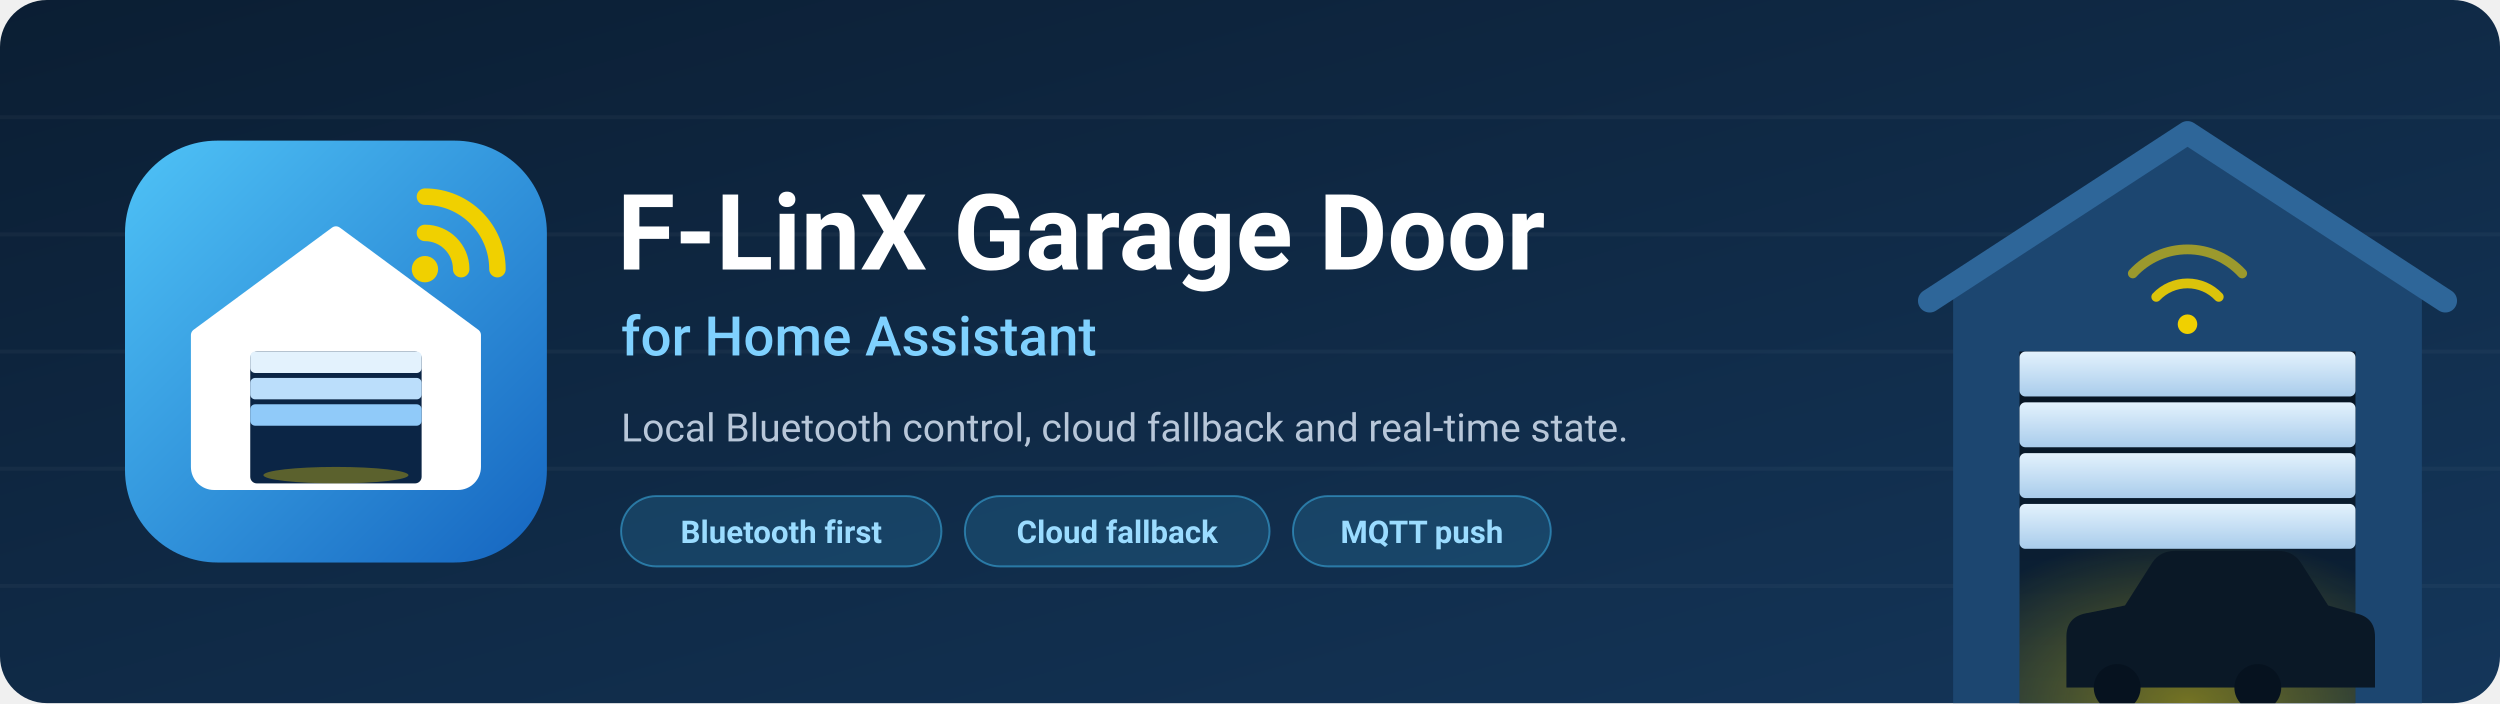
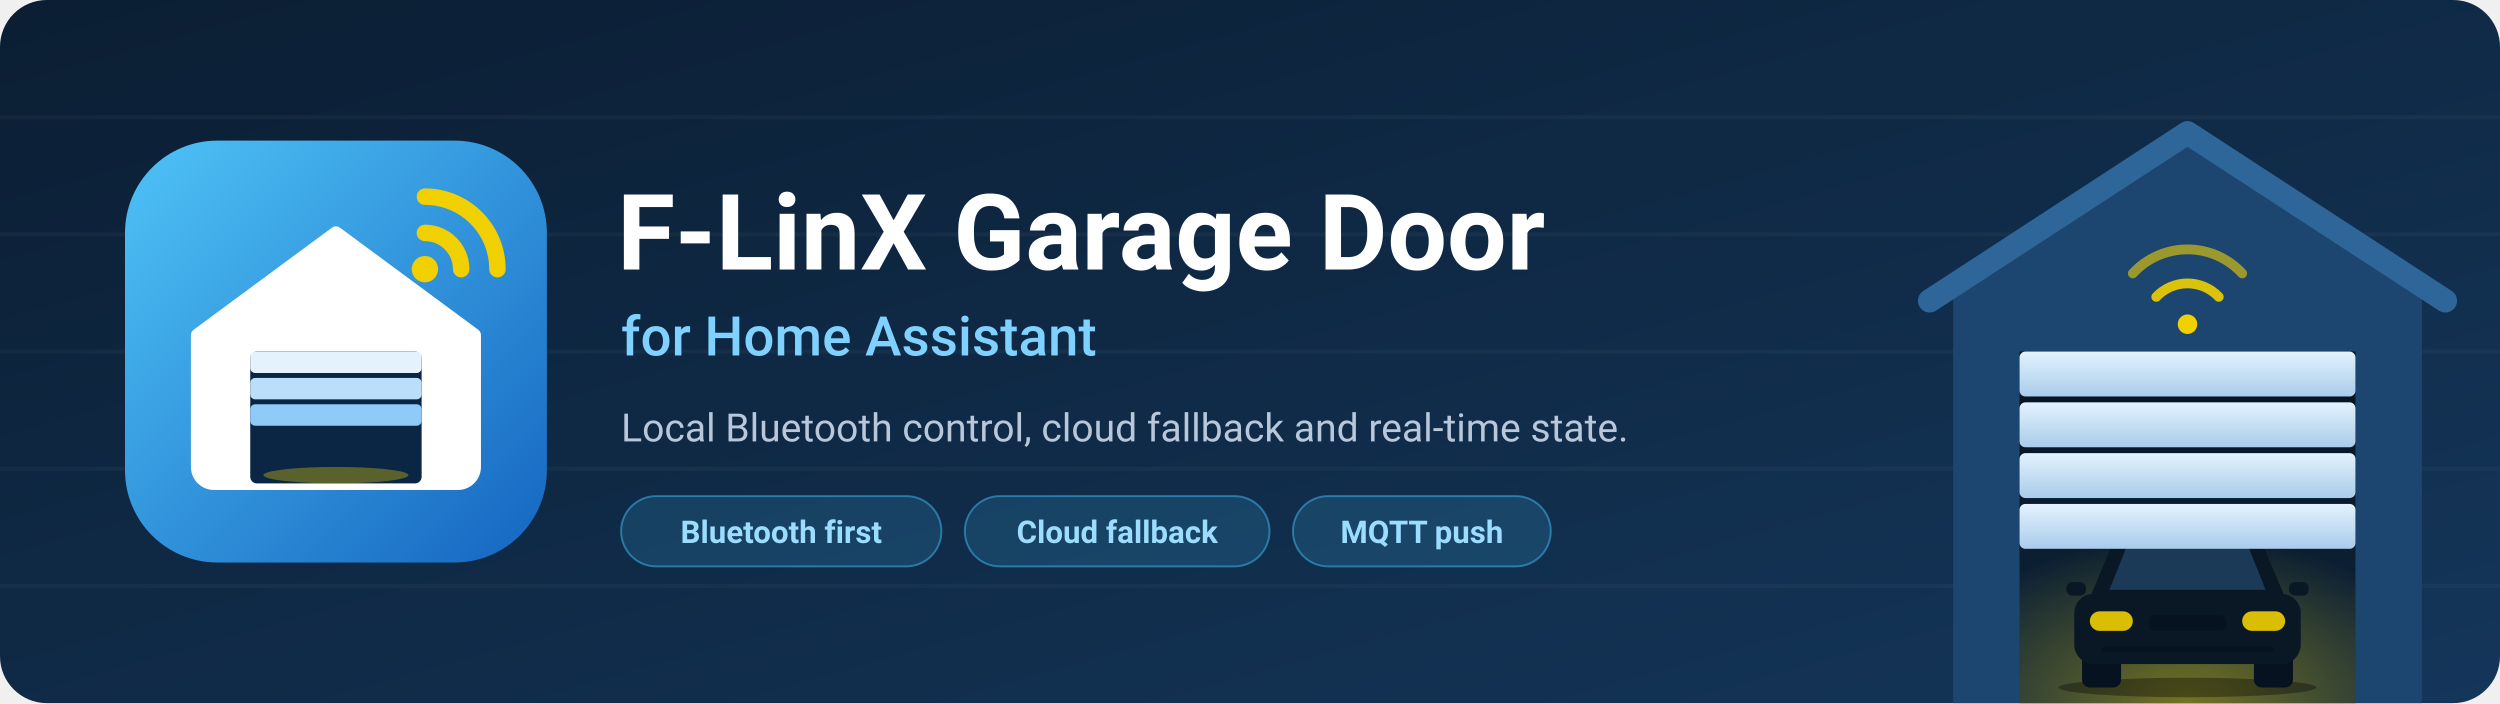
<svg xmlns="http://www.w3.org/2000/svg" width="1280" height="360" viewBox="0 0 1280 360" role="img" aria-label="F-LinX Garage Door for Home Assistant">
  <defs>
    <linearGradient id="sky" x1="0" y1="0" x2="1" y2="1">
      <stop offset="0" stop-color="#0B1E33" />
      <stop offset="1" stop-color="#14365A" />
    </linearGradient>
    <linearGradient id="logo" x1="0" y1="0" x2="1" y2="1">
      <stop offset="0" stop-color="#4FC3F7" />
      <stop offset="1" stop-color="#1565C0" />
    </linearGradient>
    <linearGradient id="inside" x1="0" y1="0" x2="0" y2="1">
      <stop offset="0" stop-color="#06121F" />
      <stop offset="1" stop-color="#0E2740" />
    </linearGradient>
    <radialGradient id="glow" cx="0.5" cy="1" r="0.8">
      <stop offset="0" stop-color="#F0D000" stop-opacity="0.45" />
      <stop offset="1" stop-color="#F0D000" stop-opacity="0" />
    </radialGradient>
    <linearGradient id="slat" x1="0" y1="0" x2="0" y2="1">
      <stop offset="0" stop-color="#E3F2FD" />
      <stop offset="1" stop-color="#A9CCEB" />
    </linearGradient>
    <clipPath id="card">
      <rect width="1280" height="360" rx="24" />
    </clipPath>
  </defs>
  <g clip-path="url(#card)">
    <rect width="1280" height="360" fill="url(#sky)" />
    <g stroke="#ffffff" stroke-opacity="0.035" stroke-width="2">
      <line x1="0" y1="60" x2="1280" y2="60" />
      <line x1="0" y1="120" x2="1280" y2="120" />
      <line x1="0" y1="180" x2="1280" y2="180" />
      <line x1="0" y1="240" x2="1280" y2="240" />
      <line x1="0" y1="300" x2="1280" y2="300" />
    </g>
    <g transform="translate(64 72) scale(0.84375)">
      <rect width="256" height="256" rx="56" fill="url(#logo)" />
      <path d="M44 118 L128 56 L212 118 V198 a10 10 0 0 1 -10 10 H54 a10 10 0 0 1 -10 -10 Z" fill="#fff" stroke="#fff" stroke-width="8" stroke-linejoin="round" />
      <rect x="76" y="128" width="104" height="80" rx="4" fill="#0B2545" />
      <ellipse cx="128" cy="203" rx="44" ry="5" fill="#F0D000" opacity="0.35" />
      <rect x="76" y="128" width="104" height="13" rx="3" fill="#E3F2FD" />
      <rect x="76" y="144" width="104" height="13" rx="3" fill="#BBDEFB" />
      <rect x="76" y="160" width="104" height="13" rx="3" fill="#90CAF9" />
      <g fill="none" stroke="#F0D000" stroke-width="10" stroke-linecap="round">
        <path d="M182 56 A22 22 0 0 1 204 78" />
        <path d="M182 34 A44 44 0 0 1 226 78" />
      </g>
      <circle cx="182" cy="78" r="8" fill="#F0D000" />
    </g>
    <g font-family="-apple-system, BlinkMacSystemFont, 'Segoe UI', Roboto, Helvetica, Arial, sans-serif">
      <text x="316" y="138" font-size="54" font-weight="700" fill="#ffffff">F-LinX Garage Door</text>
      <text x="318" y="182" font-size="28" font-weight="500" fill="#7FD1FF">for Home Assistant</text>
      <text x="318" y="226" font-size="20" fill="#B8C7D9">Local Bluetooth control, cloud fallback and real-time state.</text>
      <g font-size="16" font-weight="600" text-anchor="middle">
        <rect x="318" y="254" width="164" height="36" rx="18" fill="#41BDF5" fill-opacity="0.16" stroke="#41BDF5" stroke-opacity="0.5" />
        <text x="400" y="278" fill="#9BDCFF">Bluetooth first</text>
        <rect x="494" y="254" width="156" height="36" rx="18" fill="#41BDF5" fill-opacity="0.16" stroke="#41BDF5" stroke-opacity="0.5" />
        <text x="572" y="278" fill="#9BDCFF">Cloud fallback</text>
        <rect x="662" y="254" width="132" height="36" rx="18" fill="#41BDF5" fill-opacity="0.16" stroke="#41BDF5" stroke-opacity="0.5" />
        <text x="728" y="278" fill="#9BDCFF">MQTT push</text>
      </g>
    </g>
    <g transform="translate(1000 52)">
      <path d="M0 96 L120 20 L240 96 V308 H0 Z" fill="#1C4670" />
      <path d="M-12 102 L120 16 L252 102" fill="none" stroke="#2E6699" stroke-width="12" stroke-linejoin="round" stroke-linecap="round" />
      <rect x="34" y="128" width="172" height="180" fill="url(#inside)" />
      <rect x="34" y="200" width="172" height="108" fill="url(#glow)" />
-       <path d="M58 300 v-26 q0-10 10-12 l20-4 l14-22 q4-6 12-6 h52 q8 0 12 6 l14 22 l14 4 q10 2 10 12 v26 Z" fill="#0A1826" />
-       <circle cx="84" cy="300" r="12" fill="#06121F" />
-       <circle cx="156" cy="300" r="12" fill="#06121F" />
+       <ellipse cx="120" cy="300" rx="66" ry="5" fill="#000" opacity="0.35" />
+       <rect x="66" y="282" width="20" height="18" rx="4" fill="#06121F" />
+       <rect x="154" y="282" width="20" height="18" rx="4" fill="#06121F" />
+       <path d="M86 216 Q88 210 95 210 H145 Q152 210 154 216 L170 254 H70 Z" fill="#0A1826" />
+       <path d="M92 220 Q93 216 98 216 H142 Q147 216 148 220 L160 250 H80 Z" fill="#1B3A57" />
+       <rect x="58" y="246" width="10" height="7" rx="3" fill="#0A1826" />
+       <rect x="172" y="246" width="10" height="7" rx="3" fill="#0A1826" />
+       <rect x="62" y="252" width="116" height="36" rx="10" fill="#0A1826" />
+       <rect x="70" y="261" width="22" height="10" rx="5" fill="#F0D000" opacity="0.9" />
+       <rect x="148" y="261" width="22" height="10" rx="5" fill="#F0D000" opacity="0.9" />
+       <rect x="100" y="263" width="40" height="8" rx="3" fill="#06121F" />
+       <rect x="76" y="279" width="88" height="3" rx="1.5" fill="#06121F" />
      <g fill="url(#slat)">
        <rect x="34" y="128" width="172" height="23" rx="3" />
        <rect x="34" y="154" width="172" height="23" rx="3" />
        <rect x="34" y="180" width="172" height="23" rx="3" />
        <rect x="34" y="206" width="172" height="23" rx="3" />
      </g>
      <circle cx="120" cy="114" r="5" fill="#F0D000" />
      <g fill="none" stroke="#F0D000" stroke-linecap="round" stroke-width="5">
        <path d="M104 100 A22 22 0 0 1 136 100" opacity="0.9" />
        <path d="M92 88 A38 38 0 0 1 148 88" opacity="0.6" />
      </g>
    </g>
  </g>
</svg>
